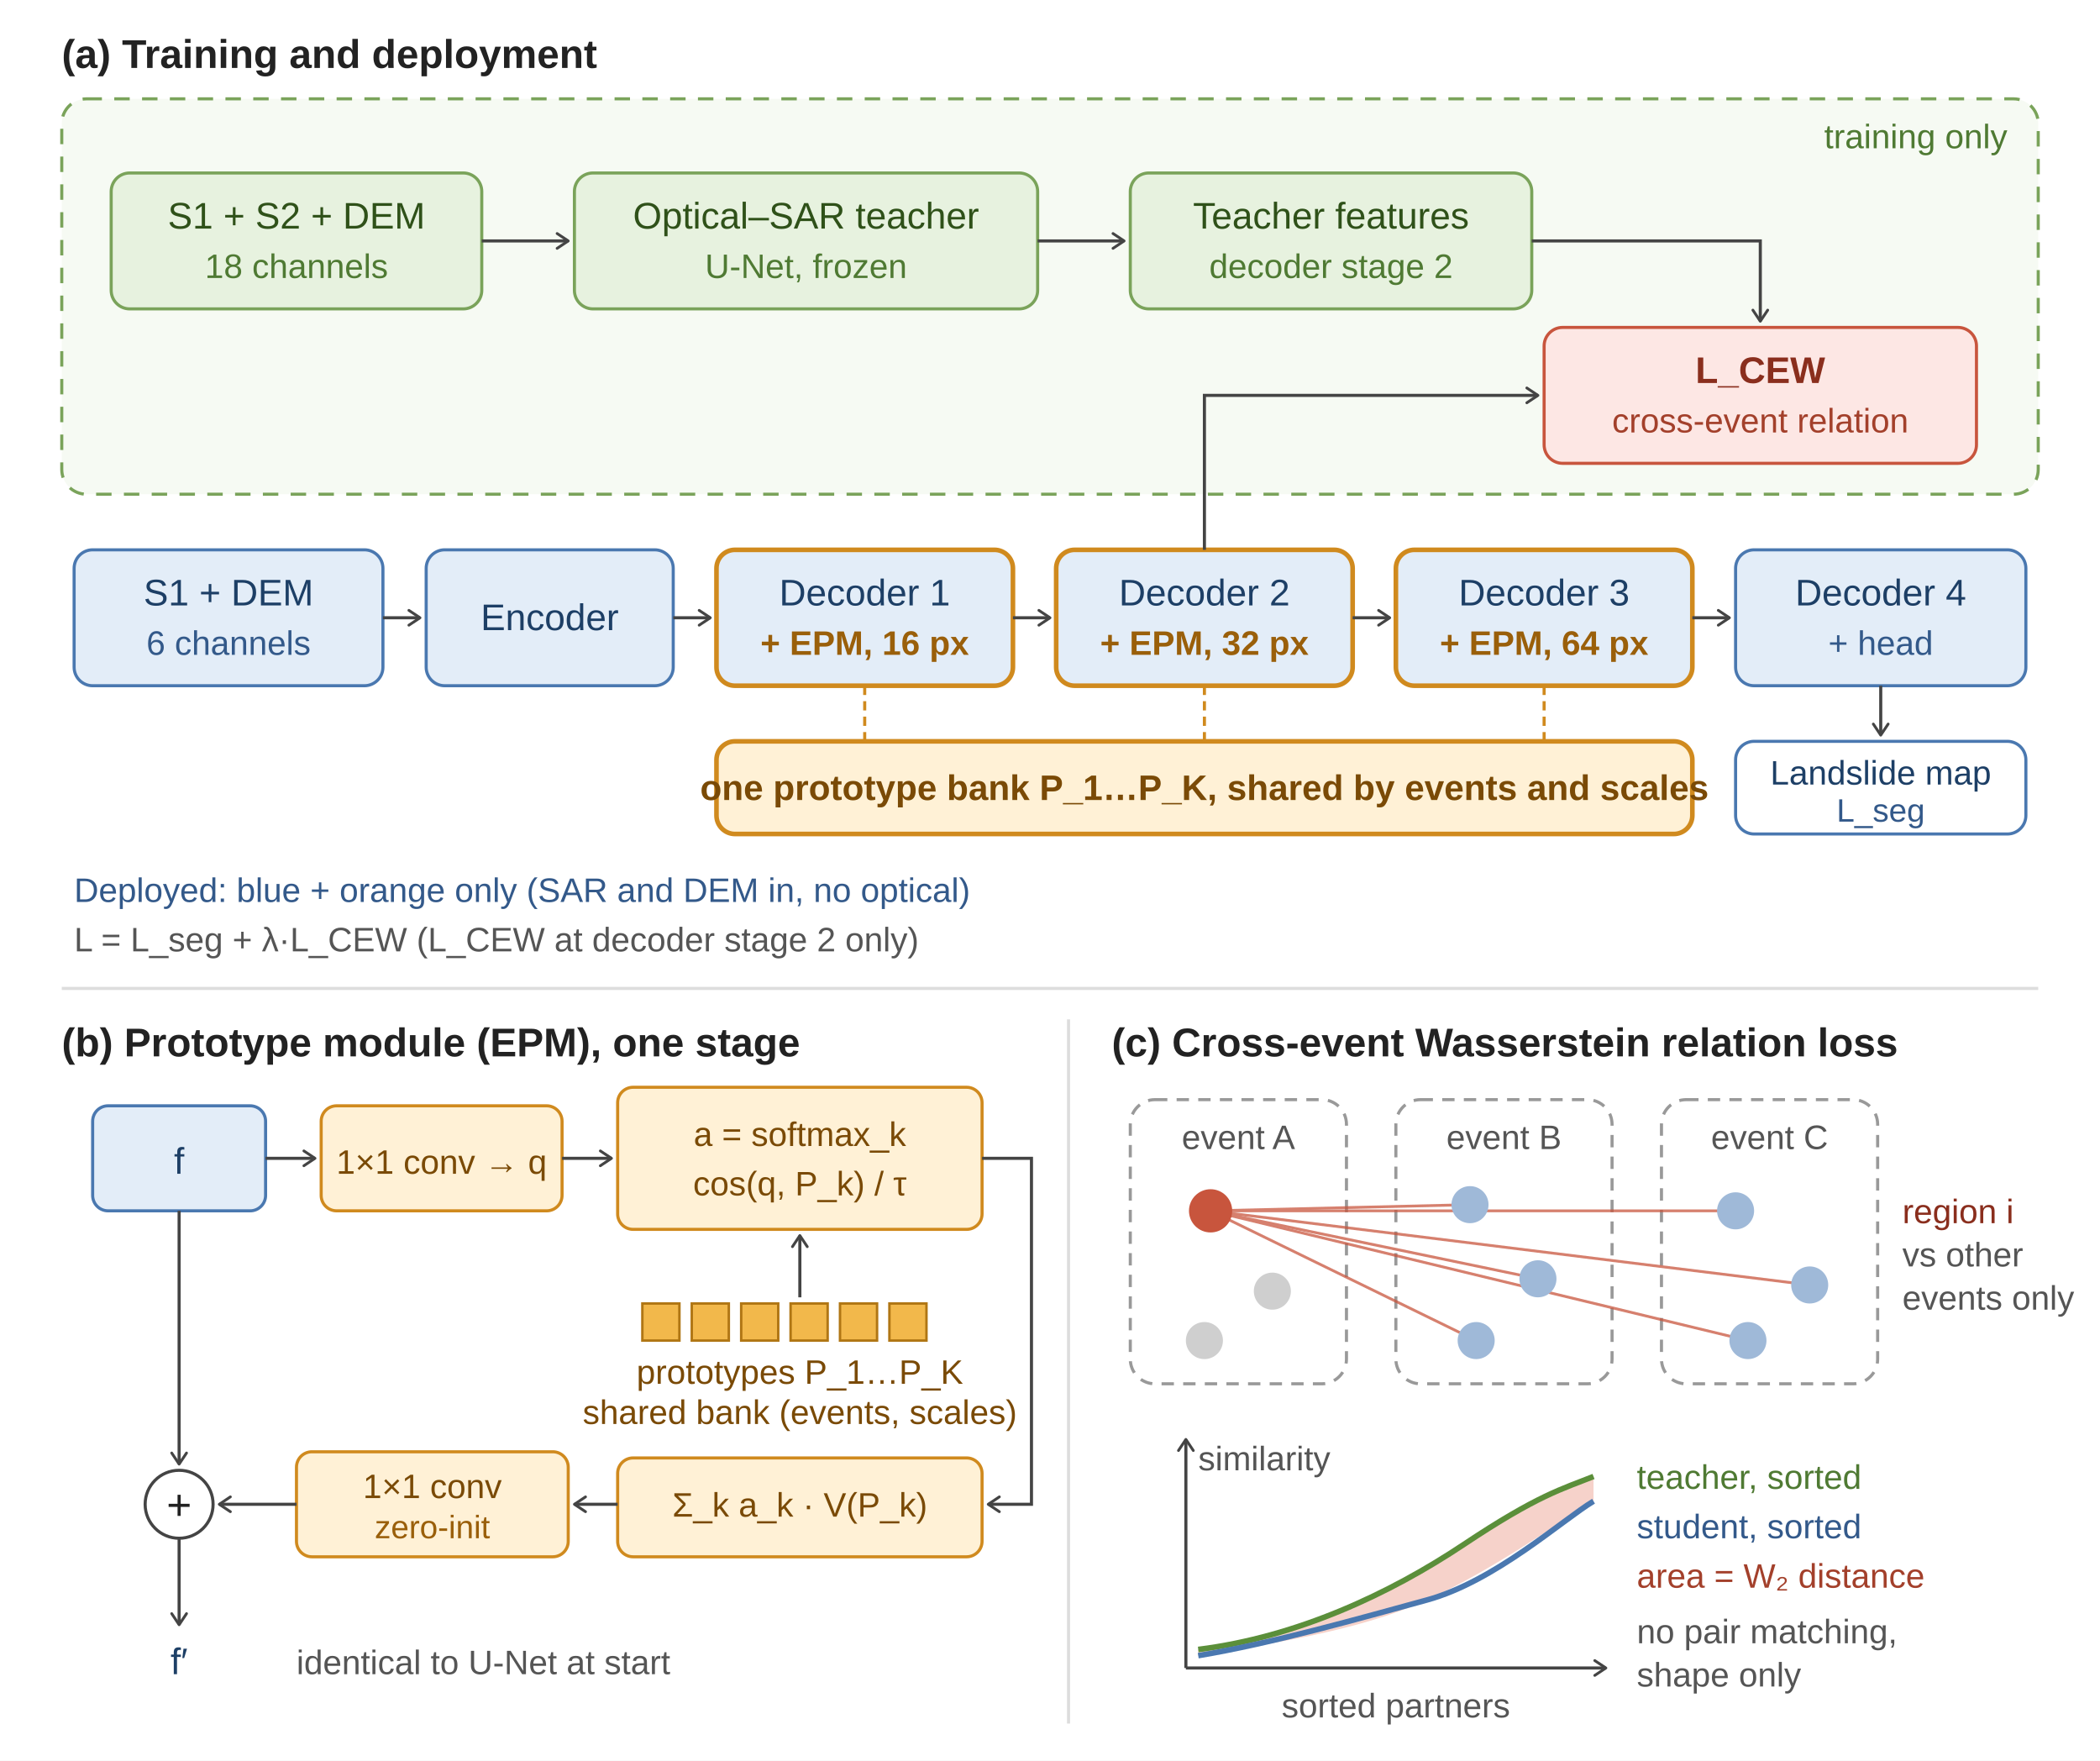
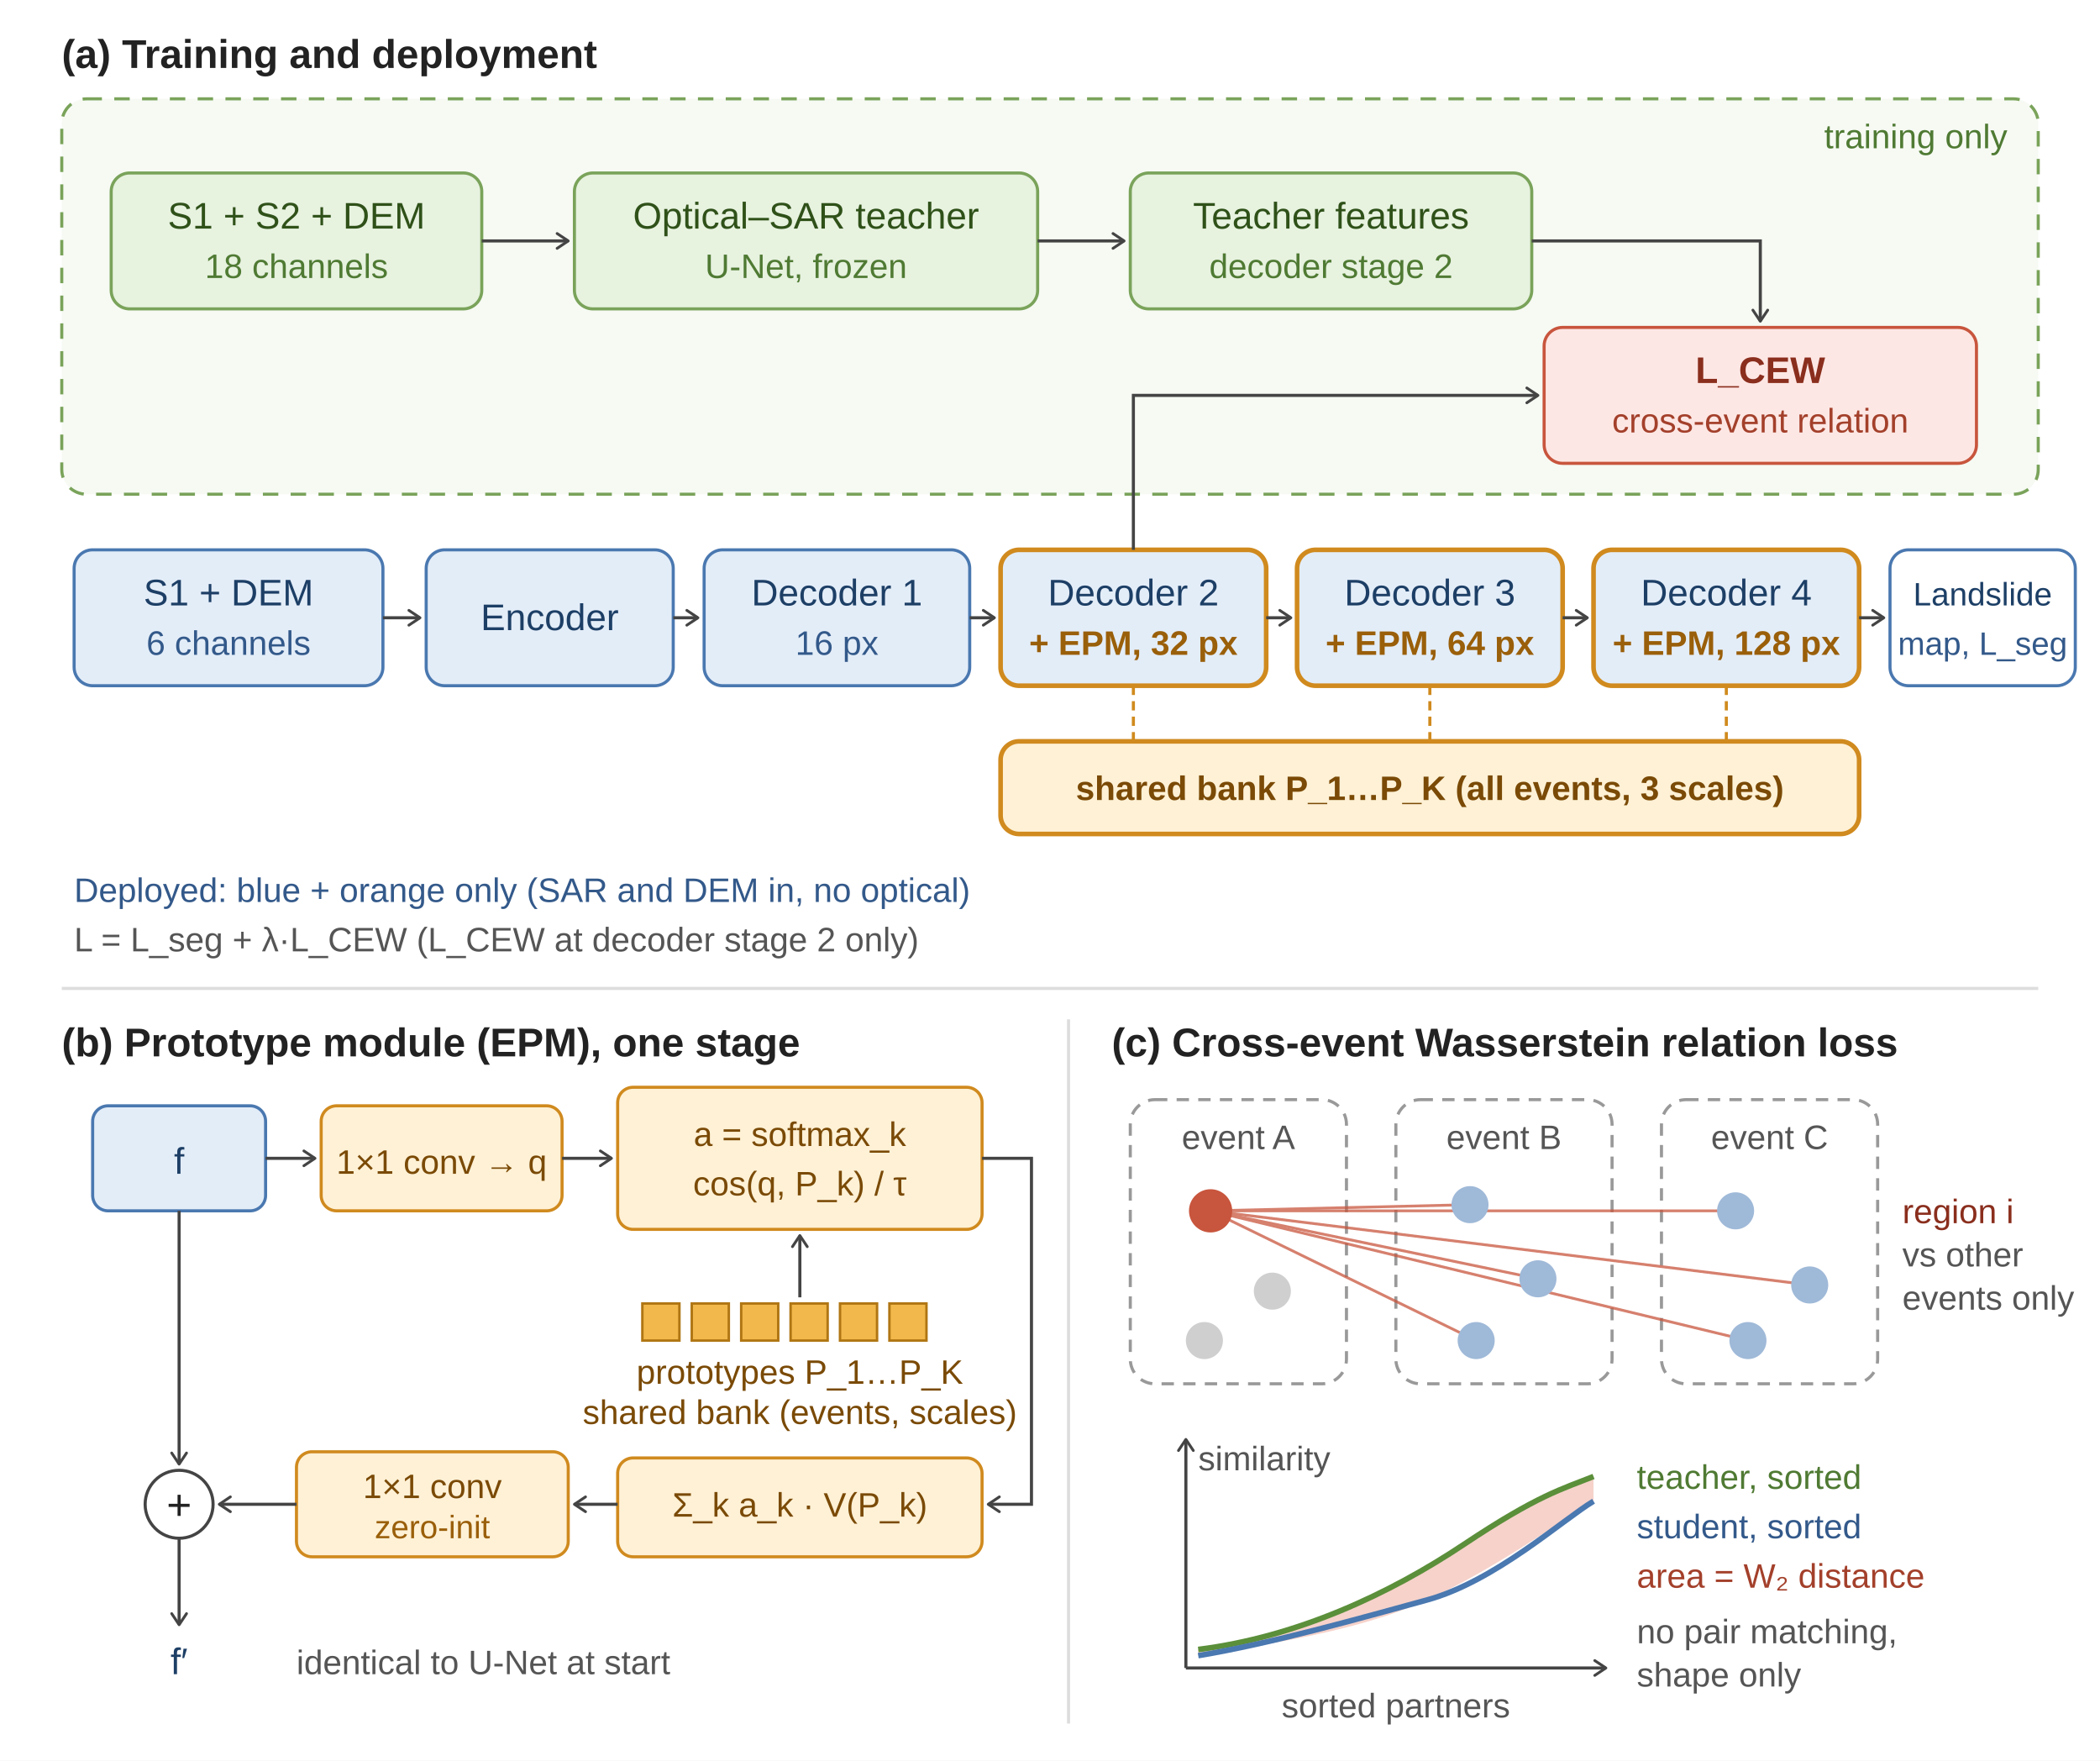
<svg xmlns="http://www.w3.org/2000/svg" width="100%" viewBox="0 0 680 570" role="img" font-family="Arial, Helvetica, sans-serif">
  <defs>
    <marker id="ah" viewBox="0 0 10 10" refX="8" refY="5" markerWidth="6" markerHeight="6" orient="auto-start-reverse">
      <path d="M2 1L8 5L2 9" fill="none" stroke="#444" stroke-width="1.5" stroke-linecap="round" stroke-linejoin="round" />
    </marker>
  </defs>
  <rect x="0" y="0" width="680" height="570" fill="#ffffff" />
  <text x="20" y="22" font-size="13" font-weight="bold" fill="#222">(a) Training and deployment</text>
  <rect x="20" y="32" width="640" height="128" rx="8" fill="#f6faf3" stroke="#7aa35a" stroke-width="1" stroke-dasharray="5 4" />
  <text x="650" y="48" font-size="11" fill="#4f7a33" text-anchor="end">training only</text>
  <rect x="36" y="56" width="120" height="44" rx="6" fill="#e7f2df" stroke="#7aa35a" />
  <text x="96" y="74" font-size="12" fill="#2f5119" text-anchor="middle">S1 + S2 + DEM</text>
  <text x="96" y="90" font-size="11" fill="#4f7a33" text-anchor="middle">18 channels</text>
  <rect x="186" y="56" width="150" height="44" rx="6" fill="#e7f2df" stroke="#7aa35a" />
  <text x="261" y="74" font-size="12" fill="#2f5119" text-anchor="middle">Optical–SAR teacher</text>
  <text x="261" y="90" font-size="11" fill="#4f7a33" text-anchor="middle">U-Net, frozen</text>
  <rect x="366" y="56" width="130" height="44" rx="6" fill="#e7f2df" stroke="#7aa35a" />
  <text x="431" y="74" font-size="12" fill="#2f5119" text-anchor="middle">Teacher features</text>
  <text x="431" y="90" font-size="11" fill="#4f7a33" text-anchor="middle">decoder stage 2</text>
  <line x1="156" y1="78" x2="184" y2="78" stroke="#444" stroke-width="1" marker-end="url(#ah)" />
  <line x1="336" y1="78" x2="364" y2="78" stroke="#444" stroke-width="1" marker-end="url(#ah)" />
  <rect x="500" y="106" width="140" height="44" rx="6" fill="#fde7e4" stroke="#c8553d" />
  <text x="570" y="124" font-size="12" font-weight="bold" fill="#8a2e1d" text-anchor="middle">L_CEW</text>
  <text x="570" y="140" font-size="11" fill="#a3402b" text-anchor="middle">cross-event relation</text>
  <path d="M496 78 L570 78 L570 104" fill="none" stroke="#444" stroke-width="1" marker-end="url(#ah)" />
  <rect x="24" y="178" width="100" height="44" rx="6" fill="#e3edf8" stroke="#4a78b0" />
  <text x="74" y="196" font-size="12" fill="#1d3f66" text-anchor="middle">S1 + DEM</text>
  <text x="74" y="212" font-size="11" fill="#33598a" text-anchor="middle">6 channels</text>
  <rect x="138" y="178" width="80" height="44" rx="6" fill="#e3edf8" stroke="#4a78b0" />
  <text x="178" y="204" font-size="12" fill="#1d3f66" text-anchor="middle">Encoder</text>
-   <rect x="232" y="178" width="96" height="44" rx="6" fill="#e3edf8" stroke="#d08a1e" stroke-width="1.5" />
-   <text x="280" y="196" font-size="12" fill="#1d3f66" text-anchor="middle">Decoder 1</text>
-   <text x="280" y="212" font-size="11" font-weight="bold" fill="#9a5f0a" text-anchor="middle">+ EPM, 16 px</text>
-   <rect x="342" y="178" width="96" height="44" rx="6" fill="#e3edf8" stroke="#d08a1e" stroke-width="1.5" />
-   <text x="390" y="196" font-size="12" fill="#1d3f66" text-anchor="middle">Decoder 2</text>
-   <text x="390" y="212" font-size="11" font-weight="bold" fill="#9a5f0a" text-anchor="middle">+ EPM, 32 px</text>
-   <rect x="452" y="178" width="96" height="44" rx="6" fill="#e3edf8" stroke="#d08a1e" stroke-width="1.5" />
-   <text x="500" y="196" font-size="12" fill="#1d3f66" text-anchor="middle">Decoder 3</text>
-   <text x="500" y="212" font-size="11" font-weight="bold" fill="#9a5f0a" text-anchor="middle">+ EPM, 64 px</text>
-   <rect x="562" y="178" width="94" height="44" rx="6" fill="#e3edf8" stroke="#4a78b0" />
-   <text x="609" y="196" font-size="12" fill="#1d3f66" text-anchor="middle">Decoder 4</text>
-   <text x="609" y="212" font-size="11" fill="#33598a" text-anchor="middle">+ head</text>
+   <rect x="228" y="178" width="86" height="44" rx="6" fill="#e3edf8" stroke="#4a78b0" />
+   <text x="271" y="196" font-size="12" fill="#1d3f66" text-anchor="middle">Decoder 1</text>
+   <text x="271" y="212" font-size="11" fill="#33598a" text-anchor="middle">16 px</text>
+   <rect x="324" y="178" width="86" height="44" rx="6" fill="#e3edf8" stroke="#d08a1e" stroke-width="1.5" />
+   <text x="367" y="196" font-size="12" fill="#1d3f66" text-anchor="middle">Decoder 2</text>
+   <text x="367" y="212" font-size="11" font-weight="bold" fill="#9a5f0a" text-anchor="middle">+ EPM, 32 px</text>
+   <rect x="420" y="178" width="86" height="44" rx="6" fill="#e3edf8" stroke="#d08a1e" stroke-width="1.5" />
+   <text x="463" y="196" font-size="12" fill="#1d3f66" text-anchor="middle">Decoder 3</text>
+   <text x="463" y="212" font-size="11" font-weight="bold" fill="#9a5f0a" text-anchor="middle">+ EPM, 64 px</text>
+   <rect x="516" y="178" width="86" height="44" rx="6" fill="#e3edf8" stroke="#d08a1e" stroke-width="1.5" />
+   <text x="559" y="196" font-size="12" fill="#1d3f66" text-anchor="middle">Decoder 4</text>
+   <text x="559" y="212" font-size="11" font-weight="bold" fill="#9a5f0a" text-anchor="middle">+ EPM, 128 px</text>
+   <rect x="612" y="178" width="60" height="44" rx="6" fill="#ffffff" stroke="#4a78b0" />
+   <text x="642" y="196" font-size="10.5" fill="#1d3f66" text-anchor="middle">Landslide</text>
+   <text x="642" y="212" font-size="10.5" fill="#33598a" text-anchor="middle">map, L_seg</text>
  <line x1="124" y1="200" x2="136" y2="200" stroke="#444" stroke-width="1" marker-end="url(#ah)" />
-   <line x1="218" y1="200" x2="230" y2="200" stroke="#444" stroke-width="1" marker-end="url(#ah)" />
-   <line x1="328" y1="200" x2="340" y2="200" stroke="#444" stroke-width="1" marker-end="url(#ah)" />
-   <line x1="438" y1="200" x2="450" y2="200" stroke="#444" stroke-width="1" marker-end="url(#ah)" />
-   <line x1="548" y1="200" x2="560" y2="200" stroke="#444" stroke-width="1" marker-end="url(#ah)" />
-   <path d="M390 178 L390 128 L498 128" fill="none" stroke="#444" stroke-width="1" marker-end="url(#ah)" />
-   <rect x="232" y="240" width="316" height="30" rx="6" fill="#fff1d6" stroke="#d08a1e" stroke-width="1.5" />
-   <text x="390" y="259" font-size="11.5" font-weight="bold" fill="#7a4a06" text-anchor="middle">one prototype bank P_1…P_K, shared by events and scales</text>
+   <line x1="218" y1="200" x2="226" y2="200" stroke="#444" stroke-width="1" marker-end="url(#ah)" />
+   <line x1="314" y1="200" x2="322" y2="200" stroke="#444" stroke-width="1" marker-end="url(#ah)" />
+   <line x1="410" y1="200" x2="418" y2="200" stroke="#444" stroke-width="1" marker-end="url(#ah)" />
+   <line x1="506" y1="200" x2="514" y2="200" stroke="#444" stroke-width="1" marker-end="url(#ah)" />
+   <line x1="602" y1="200" x2="610" y2="200" stroke="#444" stroke-width="1" marker-end="url(#ah)" />
+   <path d="M367 178 L367 128 L498 128" fill="none" stroke="#444" stroke-width="1" marker-end="url(#ah)" />
+   <rect x="324" y="240" width="278" height="30" rx="6" fill="#fff1d6" stroke="#d08a1e" stroke-width="1.5" />
+   <text x="463" y="259" font-size="11" font-weight="bold" fill="#7a4a06" text-anchor="middle">shared bank P_1…P_K (all events, 3 scales)</text>
  <g stroke="#d08a1e" stroke-width="1" stroke-dasharray="3 2">
-     <line x1="280" y1="222" x2="280" y2="240" />
-     <line x1="390" y1="222" x2="390" y2="240" />
-     <line x1="500" y1="222" x2="500" y2="240" />
+     <line x1="367" y1="222" x2="367" y2="240" />
+     <line x1="463" y1="222" x2="463" y2="240" />
+     <line x1="559" y1="222" x2="559" y2="240" />
  </g>
-   <line x1="609" y1="222" x2="609" y2="238" stroke="#444" stroke-width="1" marker-end="url(#ah)" />
-   <rect x="562" y="240" width="94" height="30" rx="6" fill="#ffffff" stroke="#4a78b0" />
-   <text x="609" y="254" font-size="11" fill="#1d3f66" text-anchor="middle">Landslide map</text>
-   <text x="609" y="266" font-size="10.5" fill="#33598a" text-anchor="middle">L_seg</text>
  <text x="24" y="292" font-size="11" fill="#33598a">Deployed: blue + orange only (SAR and DEM in, no optical)</text>
  <text x="24" y="308" font-size="11" fill="#555">L = L_seg + λ·L_CEW (L_CEW at decoder stage 2 only)</text>
  <g transform="translate(0,30)">
    <line x1="20" y1="290" x2="660" y2="290" stroke="#dddddd" stroke-width="1" />
    <text x="20" y="312" font-size="13" font-weight="bold" fill="#222">(b) Prototype module (EPM), one stage</text>
    <rect x="30" y="328" width="56" height="34" rx="5" fill="#e3edf8" stroke="#4a78b0" />
    <text x="58" y="350" font-size="12" fill="#1d3f66" text-anchor="middle">f</text>
    <rect x="104" y="328" width="78" height="34" rx="5" fill="#fff1d6" stroke="#d08a1e" />
    <text x="143" y="350" font-size="11" fill="#7a4a06" text-anchor="middle">1×1 conv → q</text>
    <rect x="200" y="322" width="118" height="46" rx="5" fill="#fff1d6" stroke="#d08a1e" />
    <text x="259" y="341" font-size="11" fill="#7a4a06" text-anchor="middle">a = softmax_k</text>
    <text x="259" y="357" font-size="11" fill="#7a4a06" text-anchor="middle">cos(q, P_k) / τ</text>
    <line x1="86" y1="345" x2="102" y2="345" stroke="#444" stroke-width="1" marker-end="url(#ah)" />
    <line x1="182" y1="345" x2="198" y2="345" stroke="#444" stroke-width="1" marker-end="url(#ah)" />
    <g fill="#f2b84b" stroke="#b07614" stroke-width="0.8">
      <rect x="208" y="392" width="12" height="12" />
      <rect x="224" y="392" width="12" height="12" />
      <rect x="240" y="392" width="12" height="12" />
      <rect x="256" y="392" width="12" height="12" />
      <rect x="272" y="392" width="12" height="12" />
      <rect x="288" y="392" width="12" height="12" />
    </g>
    <text x="259" y="418" font-size="11" fill="#7a4a06" text-anchor="middle">prototypes P_1…P_K</text>
    <text x="259" y="431" font-size="11" fill="#7a4a06" text-anchor="middle">shared bank (events, scales)</text>
    <line x1="259" y1="390" x2="259" y2="370" stroke="#444" stroke-width="1" marker-end="url(#ah)" />
    <rect x="200" y="442" width="118" height="32" rx="5" fill="#fff1d6" stroke="#d08a1e" />
    <text x="259" y="461" font-size="11" fill="#7a4a06" text-anchor="middle">Σ_k a_k · V(P_k)</text>
    <path d="M318 345 L334 345 L334 457 L320 457" fill="none" stroke="#444" stroke-width="1" marker-end="url(#ah)" />
    <rect x="96" y="440" width="88" height="34" rx="5" fill="#fff1d6" stroke="#d08a1e" />
    <text x="140" y="455" font-size="11" fill="#7a4a06" text-anchor="middle">1×1 conv</text>
    <text x="140" y="468" font-size="10.5" fill="#9a5f0a" text-anchor="middle">zero-init</text>
    <line x1="200" y1="457" x2="186" y2="457" stroke="#444" stroke-width="1" marker-end="url(#ah)" />
    <circle cx="58" cy="457" r="11" fill="#ffffff" stroke="#444" />
    <text x="58" y="462" font-size="14" fill="#222" text-anchor="middle">+</text>
    <line x1="96" y1="457" x2="71" y2="457" stroke="#444" stroke-width="1" marker-end="url(#ah)" />
    <line x1="58" y1="362" x2="58" y2="444" stroke="#444" stroke-width="1" marker-end="url(#ah)" />
    <line x1="58" y1="468" x2="58" y2="496" stroke="#444" stroke-width="1" marker-end="url(#ah)" />
    <text x="58" y="512" font-size="12" fill="#1d3f66" text-anchor="middle">f′</text>
    <text x="96" y="512" font-size="11" fill="#555">identical to U-Net at start</text>
    <line x1="346" y1="300" x2="346" y2="528" stroke="#dddddd" stroke-width="1" />
    <text x="360" y="312" font-size="13" font-weight="bold" fill="#222">(c) Cross-event Wasserstein relation loss</text>
    <rect x="366" y="326" width="70" height="92" rx="8" fill="none" stroke="#999" stroke-dasharray="4 3" />
    <rect x="452" y="326" width="70" height="92" rx="8" fill="none" stroke="#999" stroke-dasharray="4 3" />
    <rect x="538" y="326" width="70" height="92" rx="8" fill="none" stroke="#999" stroke-dasharray="4 3" />
    <text x="401" y="342" font-size="11" fill="#555" text-anchor="middle">event A</text>
    <text x="487" y="342" font-size="11" fill="#555" text-anchor="middle">event B</text>
    <text x="573" y="342" font-size="11" fill="#555" text-anchor="middle">event C</text>
    <g stroke="#c8553d" stroke-width="0.9" opacity="0.75">
      <line x1="392" y1="362" x2="476" y2="360" />
      <line x1="392" y1="362" x2="498" y2="384" />
      <line x1="392" y1="362" x2="478" y2="404" />
      <line x1="392" y1="362" x2="562" y2="362" />
      <line x1="392" y1="362" x2="586" y2="386" />
      <line x1="392" y1="362" x2="566" y2="404" />
    </g>
    <circle cx="392" cy="362" r="7" fill="#c8553d" />
    <circle cx="412" cy="388" r="6" fill="#cfcfcf" />
    <circle cx="390" cy="404" r="6" fill="#cfcfcf" />
    <circle cx="476" cy="360" r="6" fill="#9fb9d8" />
    <circle cx="498" cy="384" r="6" fill="#9fb9d8" />
    <circle cx="478" cy="404" r="6" fill="#9fb9d8" />
    <circle cx="562" cy="362" r="6" fill="#9fb9d8" />
    <circle cx="586" cy="386" r="6" fill="#9fb9d8" />
    <circle cx="566" cy="404" r="6" fill="#9fb9d8" />
    <text x="616" y="366" font-size="11" fill="#8a2e1d">region i</text>
    <text x="616" y="380" font-size="11" fill="#555">vs other</text>
    <text x="616" y="394" font-size="11" fill="#555">events only</text>
    <line x1="384" y1="510" x2="520" y2="510" stroke="#444" stroke-width="1" marker-end="url(#ah)" />
    <line x1="384" y1="510" x2="384" y2="436" stroke="#444" stroke-width="1" marker-end="url(#ah)" />
    <text x="452" y="526" font-size="11" fill="#555" text-anchor="middle">sorted partners</text>
    <text x="388" y="446" font-size="11" fill="#555">similarity</text>
    <path d="M388 504 C 420 500, 450 486, 474 470 S 506 452, 516 448 L 516 456 C 506 462, 484 478, 462 488 S 412 502, 388 506 Z" fill="#f4c7bd" opacity="0.8" />
    <path d="M388 504 C 420 500, 450 486, 474 470 S 506 452, 516 448" fill="none" stroke="#5b8f3a" stroke-width="1.8" />
    <path d="M388 506 C 412 502, 440 494, 462 488 S 506 462, 516 456" fill="none" stroke="#4a78b0" stroke-width="1.8" />
    <text x="530" y="452" font-size="11" fill="#4f7a33">teacher, sorted</text>
    <text x="530" y="468" font-size="11" fill="#33598a">student, sorted</text>
    <text x="530" y="484" font-size="11" fill="#a3402b">area = W₂ distance</text>
    <text x="530" y="502" font-size="11" fill="#555">no pair matching,</text>
    <text x="530" y="516" font-size="11" fill="#555">shape only</text>
  </g>
</svg>
